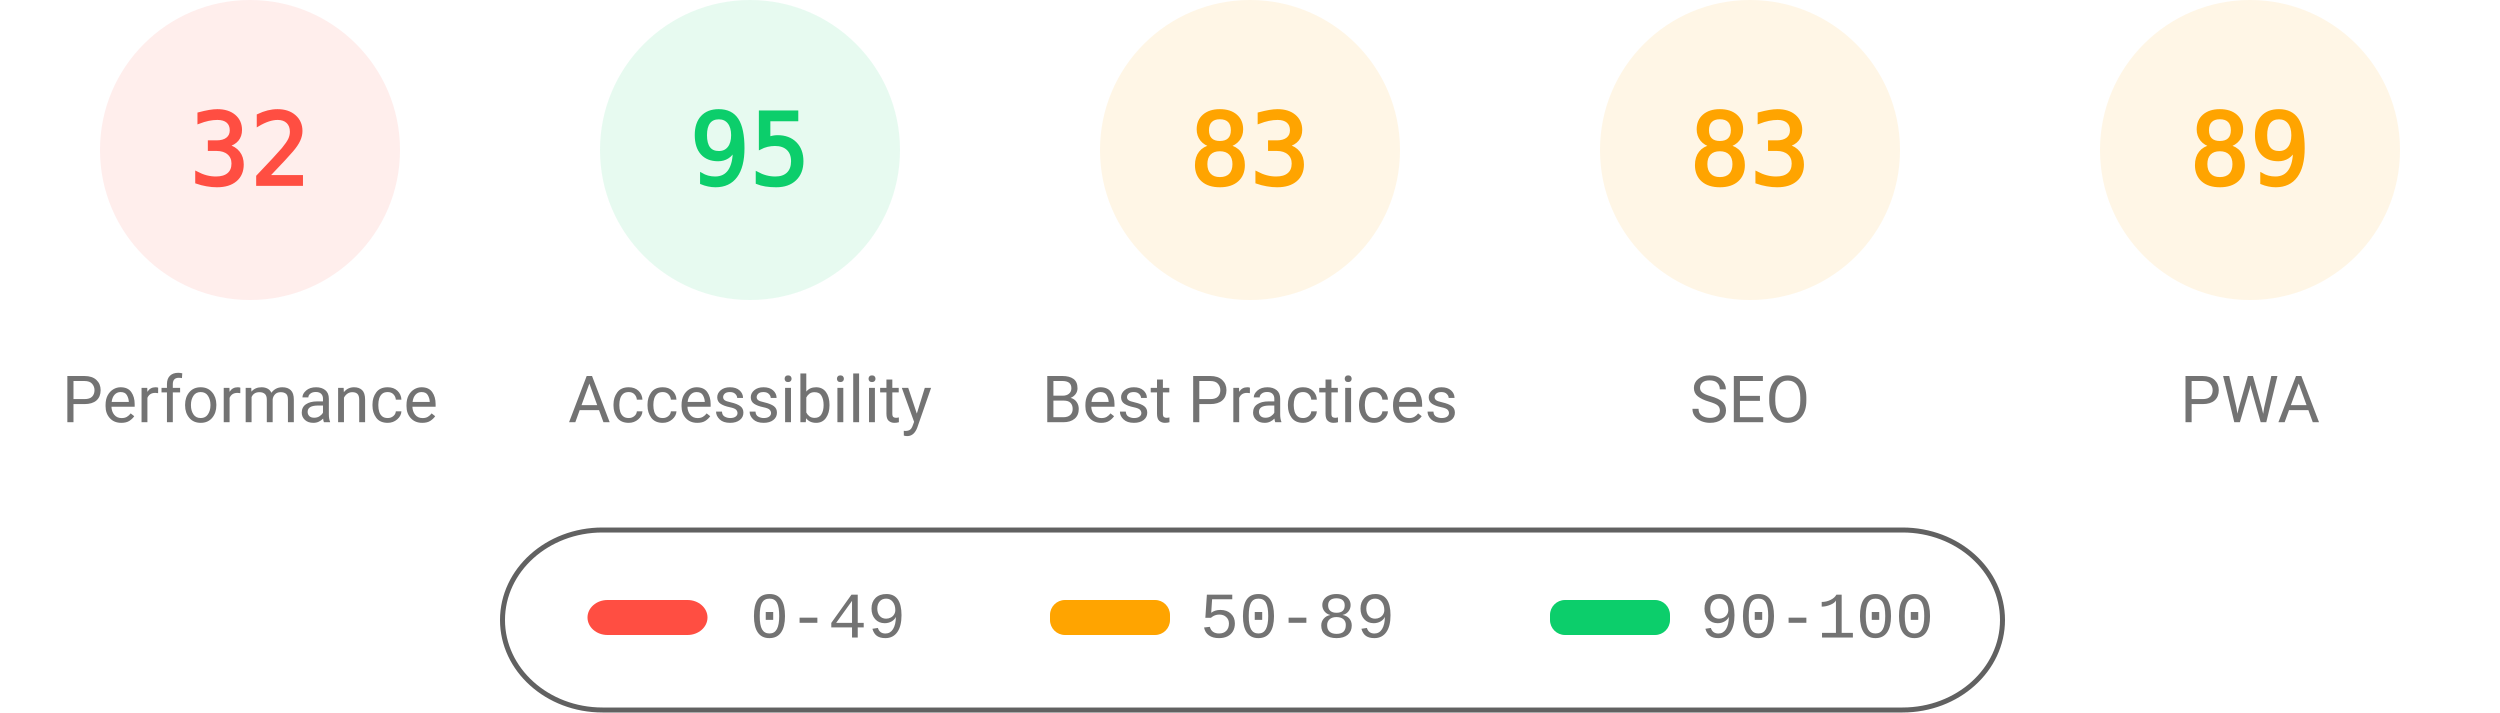
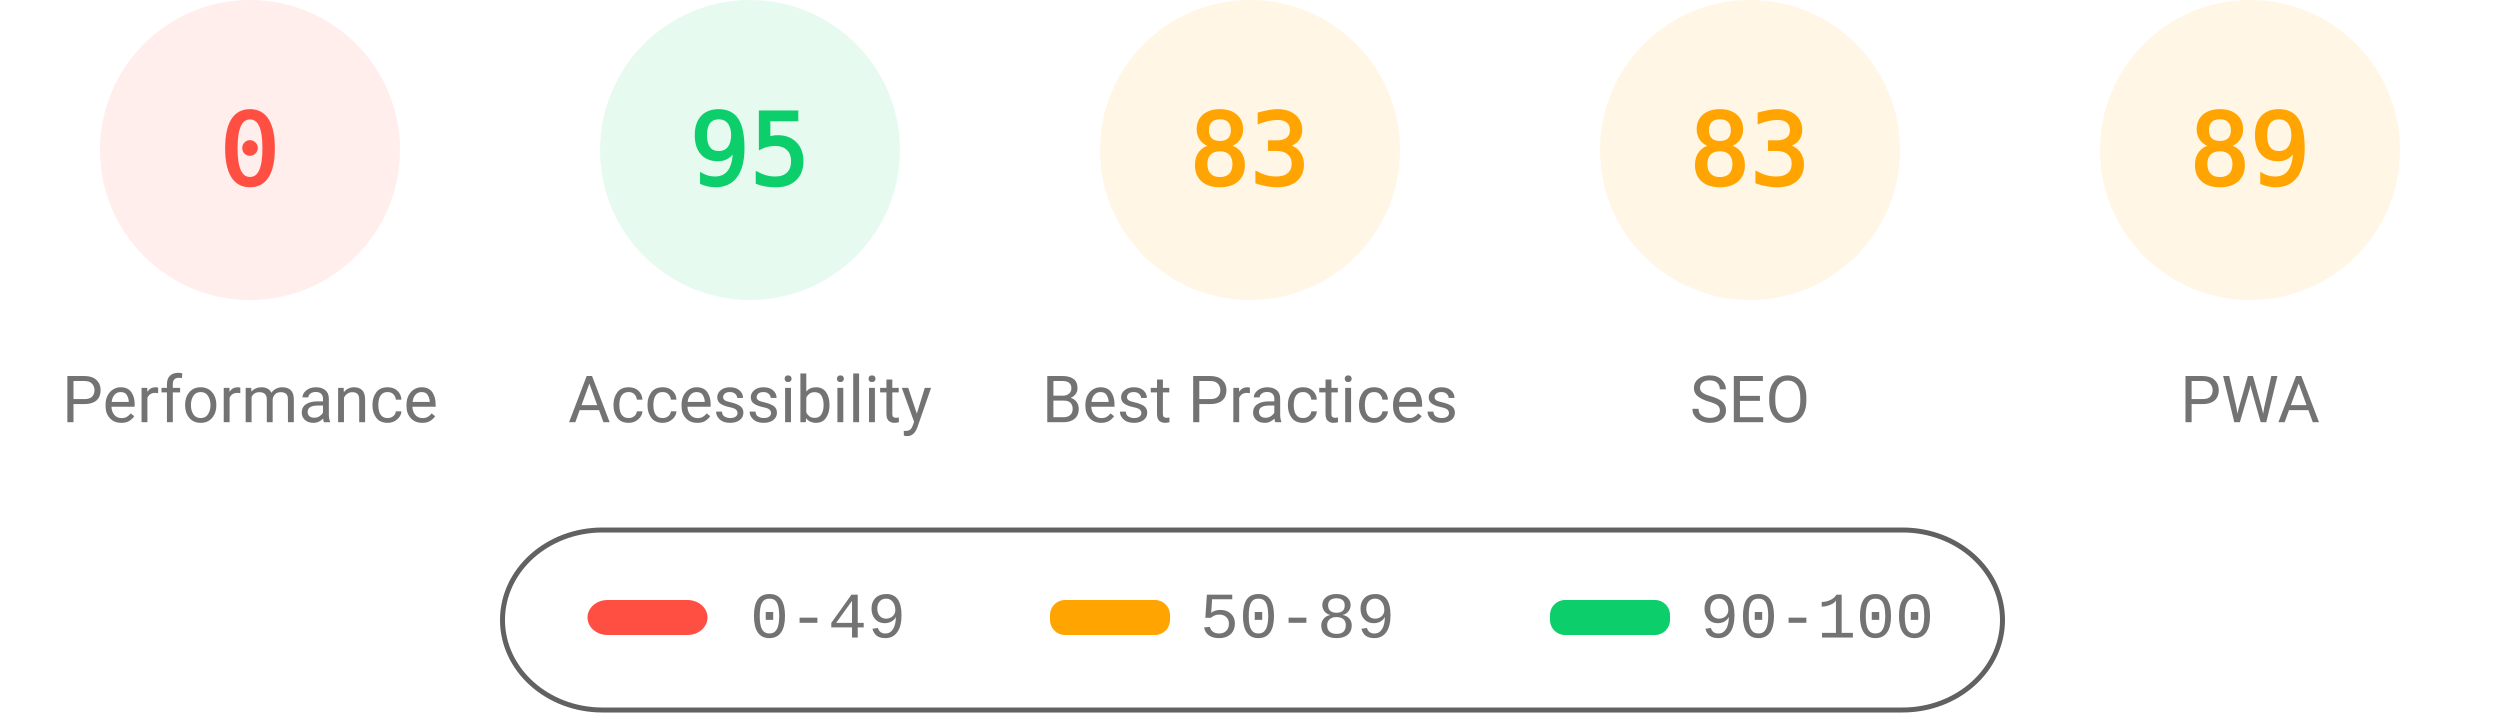
<svg xmlns="http://www.w3.org/2000/svg" fill="none" width="1000" height="285">
  <style>.gauge-base{opacity:.1}.gauge-arc{fill:none;animation-delay:250ms;stroke-linecap:round;transform:rotate(-90deg);transform-origin:100px 60px;animation:load-gauge 1s ease forwards}.guage-text{font-size:40px;font-family:monospace;text-align:center}.guage-red{color:#ff4e42;fill:#ff4e42;stroke:#ff4e42}.guage-orange{color:#ffa400;fill:#ffa400;stroke:#ffa400}.guage-green{color:#0cce6b;fill:#0cce6b;stroke:#0cce6b}.guage-undefined{color:#5c5c5c;fill:#5c5c5c;stroke:#5c5c5c}.guage-title{color:#737373;fill:#737373;stroke:none;font-size:26px;line-height:26px;font-family:Roboto,Halvetica,Arial,sans-serif}@keyframes load-gauge{from{stroke-dasharray:0 352.858}}</style>
  <svg class="guage-div guage-perf guage-red" viewBox="0 0 200 200" width="200" height="200">
    <circle class="gauge-base" r="56" cx="100" cy="60" stroke-width="8" />
-     <circle class="gauge-arc guage-arc-1" r="56" cx="100" cy="60" stroke-width="8" style="stroke-dasharray:112.595,351.858" />
-     <text class="guage-text" x="100" y="60" alignment-baseline="central" dominant-baseline="central" text-anchor="middle">32</text>
+     <circle class="gauge-arc guage-arc-1" r="56" cx="100" cy="60" stroke-width="8" style="stroke-dasharray:0,351.858" />
+     <text class="guage-text" x="100" y="60" alignment-baseline="central" dominant-baseline="central" text-anchor="middle">0</text>
    <text class="guage-title" x="100" y="160" alignment-baseline="central" dominant-baseline="central" text-anchor="middle">Performance</text>
  </svg>
  <svg class="guage-div guage-acc guage-green" viewBox="0 0 200 200" width="200" height="200" x="200">
    <circle class="gauge-base" r="56" cx="100" cy="60" stroke-width="8" />
    <circle class="gauge-arc guage-arc-2" r="56" cx="100" cy="60" stroke-width="8" style="stroke-dasharray:334.265,351.858" />
    <text class="guage-text" x="100" y="60" alignment-baseline="central" dominant-baseline="central" text-anchor="middle">95</text>
    <text class="guage-title" x="100" y="160" alignment-baseline="central" dominant-baseline="central" text-anchor="middle">Accessibility</text>
  </svg>
  <svg class="guage-div guage-best guage-orange" viewBox="0 0 200 200" width="200" height="200" x="400">
    <circle class="gauge-base" r="56" cx="100" cy="60" stroke-width="8" />
    <circle class="gauge-arc guage-arc-3" r="56" cx="100" cy="60" stroke-width="8" style="stroke-dasharray:292.042,351.858" />
    <text class="guage-text" x="100" y="60" alignment-baseline="central" dominant-baseline="central" text-anchor="middle">83</text>
    <text class="guage-title" x="100" y="160" alignment-baseline="central" dominant-baseline="central" text-anchor="middle">Best Practices</text>
  </svg>
  <svg class="guage-div guage-seo guage-orange" viewBox="0 0 200 200" width="200" height="200" x="600">
    <circle class="gauge-base" r="56" cx="100" cy="60" stroke-width="8" />
    <circle class="gauge-arc guage-arc-4" r="56" cx="100" cy="60" stroke-width="8" style="stroke-dasharray:292.042,351.858" />
    <text class="guage-text" x="100" y="60" alignment-baseline="central" dominant-baseline="central" text-anchor="middle">83</text>
    <text class="guage-title" x="100" y="160" alignment-baseline="central" dominant-baseline="central" text-anchor="middle">SEO</text>
  </svg>
  <svg class="guage-div guage-pwa guage-orange" viewBox="0 0 200 200" width="200" height="200" x="800">
    <circle class="gauge-base" r="56" cx="100" cy="60" stroke-width="8" />
    <circle class="gauge-arc guage-arc-4" r="56" cx="100" cy="60" stroke-width="8" style="stroke-dasharray:313.154,351.858" />
    <text class="guage-text" x="100" y="60" alignment-baseline="central" dominant-baseline="central" text-anchor="middle">89</text>
    <text class="guage-title" x="100" y="160" alignment-baseline="central" dominant-baseline="central" text-anchor="middle">PWA</text>
  </svg>
  <svg width="604" height="76" x="200" y="210">
    <path fill="none" id="canvas_background" d="M-1-1h604v80H-1z" />
    <rect fill-opacity="0" stroke="#616161" stroke-width="2" rx="40" id="svg_2" height="72" width="600" y="2" x="1" fill="#000" />
    <rect stroke="#000" rx="8" id="svg_3" height="14" width="48" y="30" x="35" stroke-opacity="null" stroke-width="0" fill="#ff4e42" />
    <rect stroke="#000" rx="6" id="svg_4" height="14" width="48" y="30" x="220" stroke-opacity="null" stroke-width="0" fill="#ffa400" />
    <rect stroke="#000" rx="6" id="svg_5" height="14" width="48" y="30" x="420" stroke-opacity="null" stroke-width="0" fill="#0cce6b" />
    <text xml:space="preserve" text-anchor="start" font-family="'Courier New', Courier, monospace" font-size="26" id="svg_6" y="45" x="100" stroke-opacity="null" stroke-width="0" stroke="#000" fill="#737373">0-49</text>
    <text xml:space="preserve" text-anchor="start" font-family="'Courier New', Courier, monospace" font-size="26" id="svg_7" y="45" x="280" stroke-opacity="null" stroke-width="0" stroke="#000" fill="#737373">50-89</text>
    <text xml:space="preserve" text-anchor="start" font-family="'Courier New', Courier, monospace" font-size="26" id="svg_8" y="45" x="480" stroke-opacity="null" stroke-width="0" stroke="#000" fill="#737373">90-100</text>
  </svg>
</svg>
